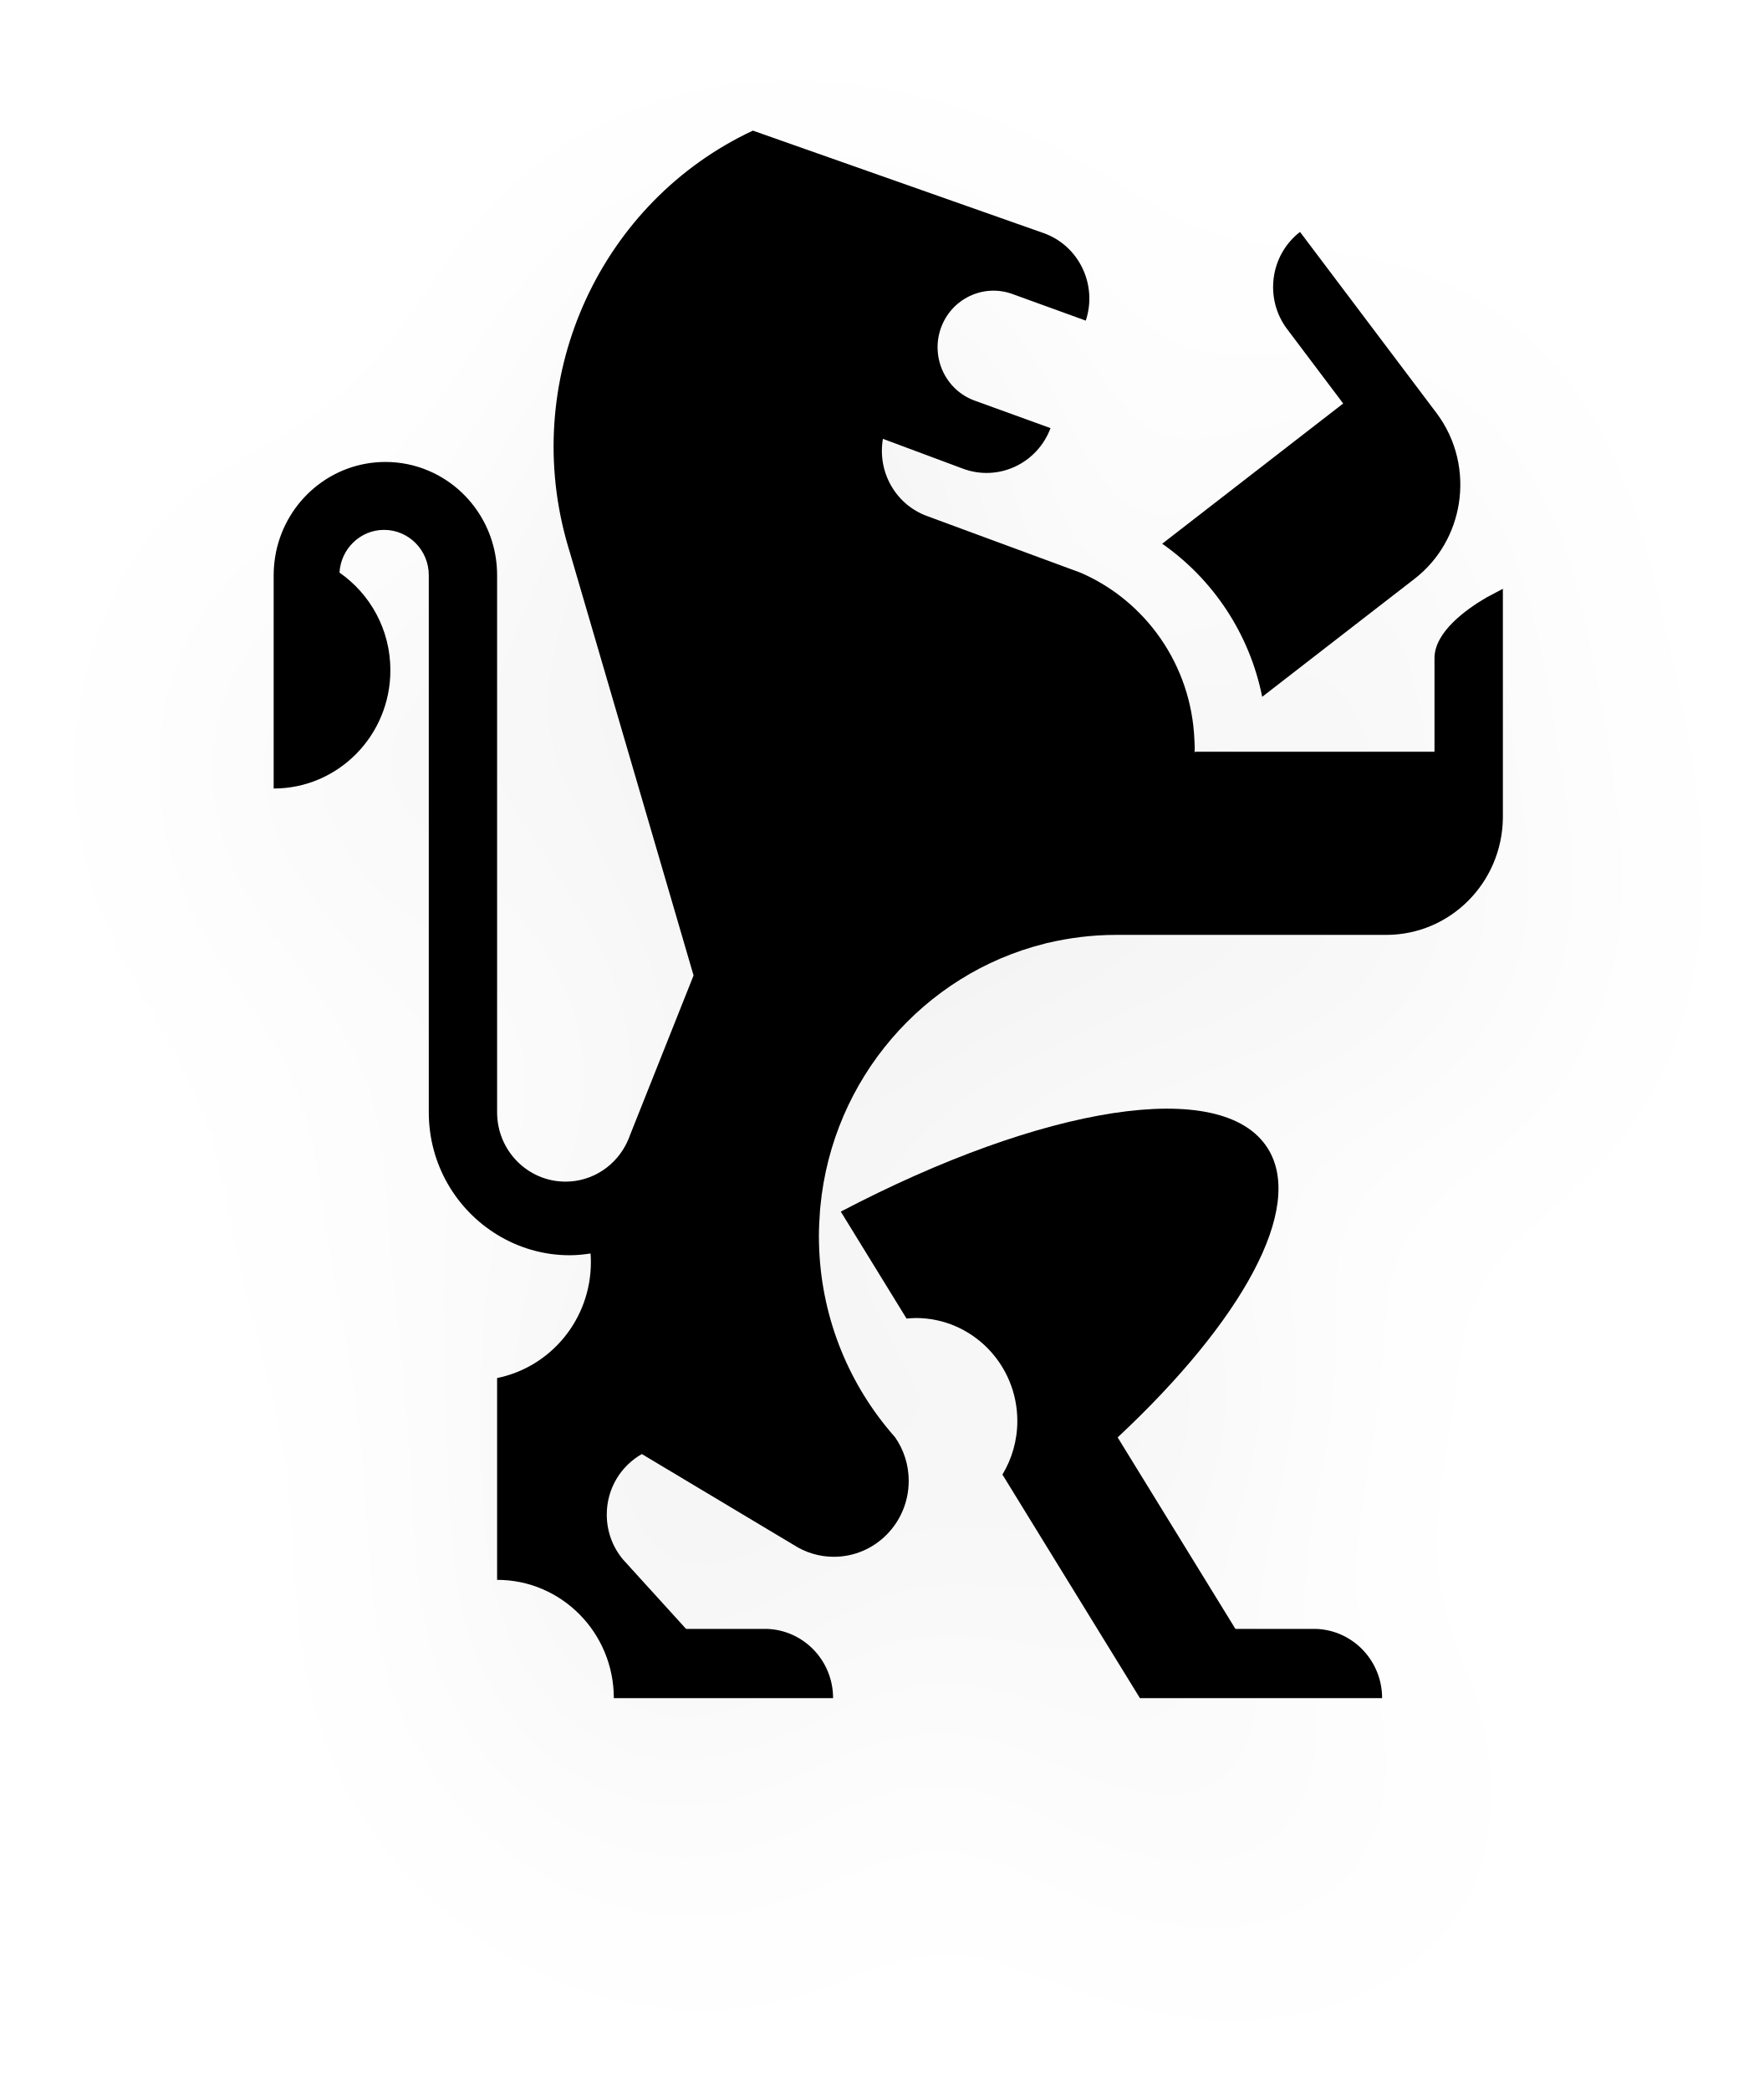
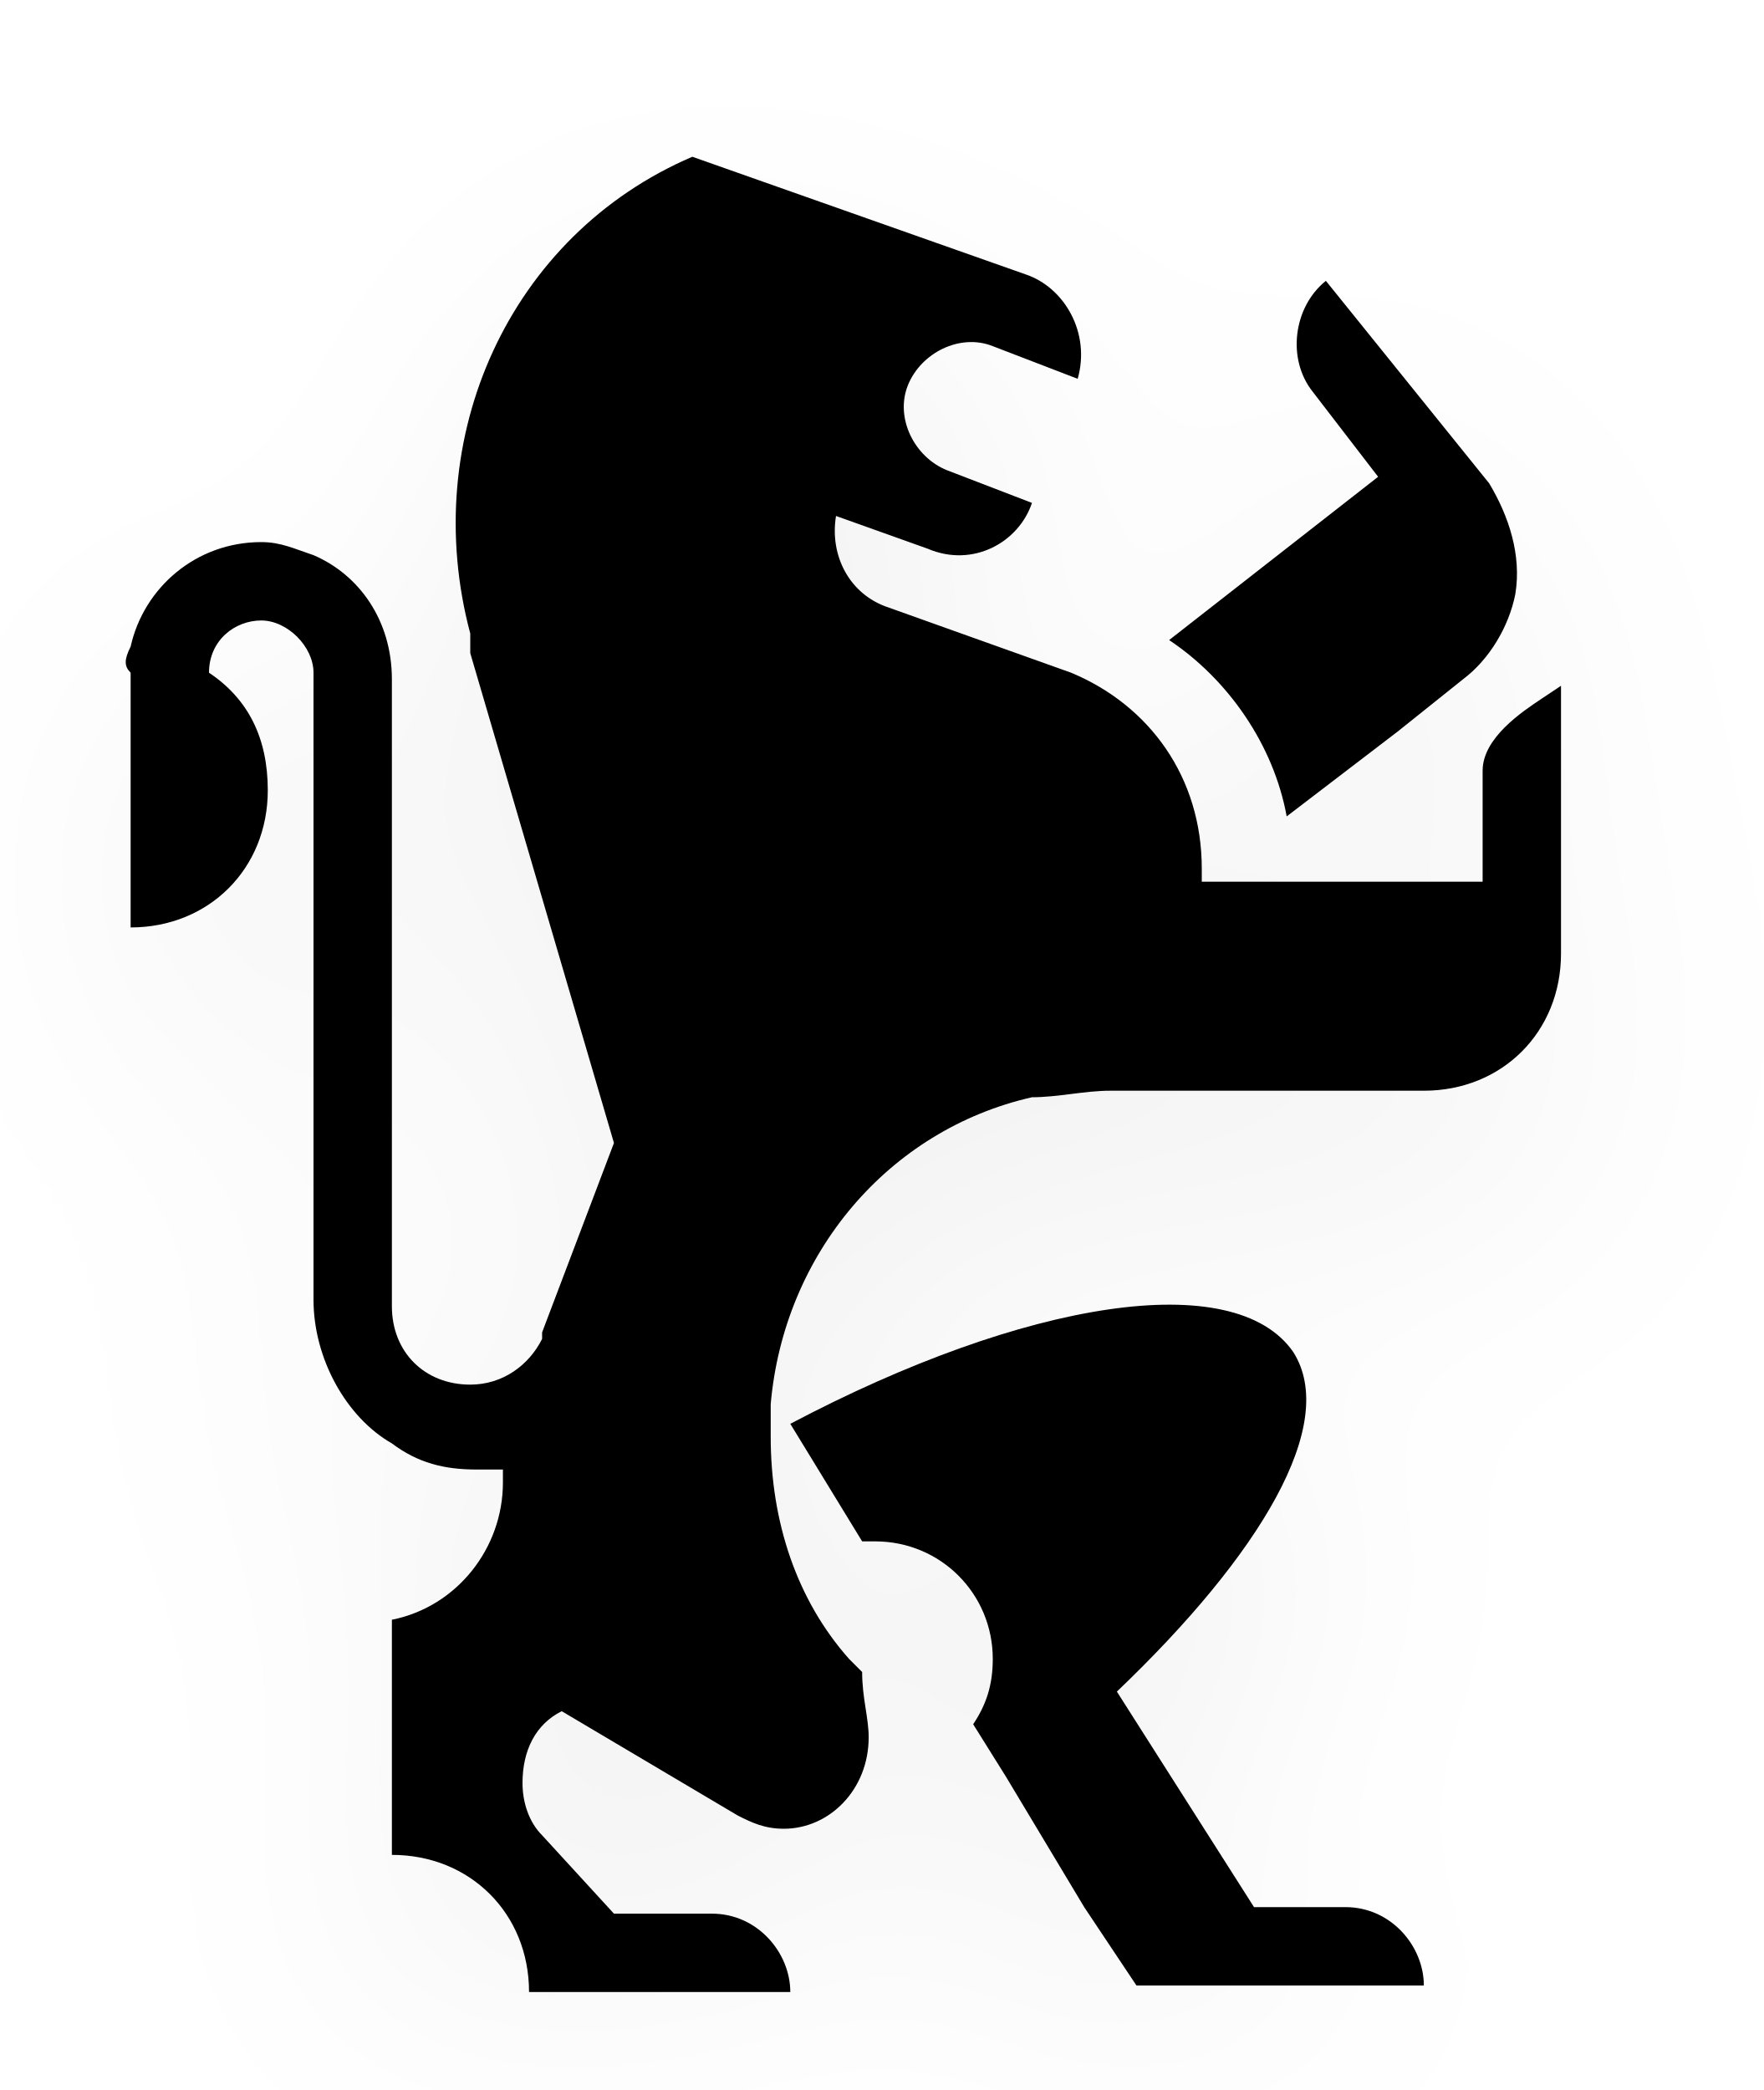
- <svg xmlns="http://www.w3.org/2000/svg" width="27px" height="32px" viewBox="0 0 27 32" version="1.1">
-   <defs>
-     <filter x="-50%" y="-50%" width="200%" height="200%" filterUnits="objectBoundingBox" id="filter-1">
-       <feOffset dx="0" dy="2" in="SourceAlpha" result="shadowOffsetOuter1" />
-       <feGaussianBlur stdDeviation="2" in="shadowOffsetOuter1" result="shadowBlurOuter1" />
-       <feColorMatrix values="0 0 0 0 0   0 0 0 0 0   0 0 0 0 0  0 0 0 0.05 0" type="matrix" in="shadowBlurOuter1" result="shadowMatrixOuter1" />
-       <feMerge>
-         <feMergeNode in="shadowMatrixOuter1" />
-         <feMergeNode in="SourceGraphic" />
-       </feMerge>
-     </filter>
-   </defs>
-   <g id="OPt-2" stroke="none" stroke-width="1" fill="none" fill-rule="evenodd">
-     <g id="prog2_pro3_Mobile-Portrait_opt2-Copy-2" transform="translate(-10, -15)" fill="#000000">
+ <svg xmlns="http://www.w3.org/2000/svg" version="1.1" id="Layer_1" x="0px" y="0px" viewBox="0 0 27 32" style="enable-background:new 0 0 27 32;" xml:space="preserve">
+   <style type="text/css">
+ 	.st0{filter:url(#filter-1);}
+ </style>
+   <filter filterUnits="objectBoundingBox" height="200%" id="filter-1" width="200%" x="-50%" y="-50%">
+     <feOffset dx="0" dy="2" in="SourceAlpha" result="shadowOffsetOuter1" />
+     <feGaussianBlur in="shadowOffsetOuter1" result="shadowBlurOuter1" stdDeviation="2" />
+     <feColorMatrix in="shadowBlurOuter1" result="shadowMatrixOuter1" type="matrix" values="0 0 0 0 0   0 0 0 0 0   0 0 0 0 0  0 0 0 0.05 0">
+ 		</feColorMatrix>
+     <feMerge>
+       <feMergeNode in="shadowMatrixOuter1" />
+       <feMergeNode in="SourceGraphic" />
+     </feMerge>
+   </filter>
+   <g id="OPt-2">
+     <g id="prog2_pro3_Mobile-Portrait_opt2-Copy-2" transform="translate(-10, -15)">
      <g id="nav">
-         <g id="Group-6" filter="url(#filter-1)">
-           <g id="ic_home" transform="translate(14, 17)">
-             <g id="Group" transform="translate(9.6, 12) scale(-1, 1) translate(-9.6, -12) ">
-               <path d="M1.542,6.862 L2.436,7.554 L3.875,8.669 C4.069,7.7 4.63,6.867 5.406,6.325 L2.635,4.178 L3.493,3.039 C3.844,2.573 3.756,1.907 3.296,1.551 L1.207,4.323 C0.898,4.733 0.79,5.235 0.864,5.708 C0.934,6.15 1.163,6.568 1.542,6.862 L1.542,6.862 Z" id="Shape" />
-               <path d="M10.327,16.551 C7.236,14.931 4.483,14.473 3.788,15.585 C3.218,16.499 4.188,18.233 6.088,20.008 L4.285,22.94 L3.057,22.94 C2.492,22.956 2.039,23.424 2.039,24 L3.633,24 L5.747,24 L6.399,22.94 L7.444,21.241 L7.852,20.577 C7.708,20.338 7.624,20.057 7.624,19.757 C7.624,18.886 8.321,18.18 9.18,18.18 C9.227,18.18 9.274,18.185 9.32,18.189 L10.327,16.551 L10.327,16.551 Z" id="Shape" />
-               <path d="M18.974,6.453 C18.812,5.665 18.124,5.073 17.299,5.073 C17.064,5.073 16.839,5.121 16.635,5.209 C16.021,5.471 15.589,6.088 15.589,6.807 L15.589,15.031 C15.589,15.617 15.12,16.092 14.542,16.092 C14.121,16.092 13.759,15.84 13.593,15.476 C13.578,15.444 13.565,15.411 13.553,15.377 L12.581,12.935 L14.468,6.481 C14.469,6.477 14.471,6.472 14.472,6.468 C14.495,6.396 14.515,6.323 14.535,6.251 C15.222,3.722 13.986,1.082 11.673,0 L7.23,1.566 C6.684,1.755 6.393,2.356 6.576,2.909 L7.701,2.501 C8.146,2.34 8.636,2.575 8.795,3.025 C8.954,3.476 8.722,3.973 8.277,4.134 L7.116,4.555 C7.319,5.099 7.916,5.377 8.456,5.176 L9.682,4.719 C9.769,5.22 9.492,5.725 9.004,5.902 L6.655,6.769 C5.664,7.198 4.961,8.176 4.913,9.325 C4.911,9.367 4.908,9.409 4.908,9.452 C4.908,9.478 4.911,9.504 4.911,9.53 C4.907,9.518 4.904,9.51 4.904,9.51 L1.237,9.51 L1.237,8.076 C1.237,7.676 0.749,7.327 0.439,7.147 L0.19,7.015 L0.19,10.528 C0.204,11.517 0.997,12.314 1.976,12.314 L6.111,12.314 C6.478,12.314 6.834,12.359 7.175,12.441 C7.158,12.437 7.142,12.431 7.125,12.426 C7.143,12.432 7.161,12.437 7.179,12.441 C7.19,12.444 7.2,12.447 7.211,12.45 C9.054,12.912 10.454,14.514 10.64,16.477 C10.644,16.511 10.646,16.545 10.648,16.58 C10.656,16.694 10.662,16.808 10.662,16.924 C10.662,18.028 10.278,19.042 9.639,19.836 C9.593,19.894 9.544,19.951 9.495,20.007 C9.364,20.196 9.287,20.425 9.287,20.673 C9.287,21.315 9.8,21.836 10.434,21.836 C10.661,21.836 10.873,21.768 11.052,21.652 L13.373,20.263 C13.694,20.445 13.91,20.791 13.91,21.19 C13.91,21.453 13.816,21.694 13.659,21.88 L12.696,22.94 L11.52,22.94 L11.52,22.94 L11.463,22.94 C10.898,22.956 10.445,23.424 10.445,24 L12.538,24 L12.538,24 L13.802,24 C13.802,23 14.602,22.189 15.589,22.189 L15.589,19.099 C14.77,18.934 14.153,18.202 14.153,17.323 C14.153,17.279 14.155,17.236 14.158,17.192 C14.263,17.208 14.369,17.219 14.478,17.219 C14.885,17.219 15.264,17.103 15.589,16.904 C16.215,16.521 16.635,15.827 16.635,15.031 L16.635,6.807 C16.635,6.424 16.942,6.113 17.32,6.113 C17.684,6.113 17.981,6.403 18.002,6.767 C17.532,7.094 17.223,7.641 17.223,8.262 C17.223,9.263 18.023,10.073 19.01,10.073 L19.01,6.807 C19.01,6.686 18.997,6.567 18.974,6.453 L18.974,6.453 Z" id="Shape" />
+         <g id="Group-6" class="st0">
+           <g id="ic_home_1_" transform="translate(14, 17)">
+             <g id="Group_1_" transform="translate(9.6, 12) scale(-1, 1) translate(-9.6, -12) ">
+               <path id="Shape_5_" d="M0.8,8.4l1,0.8l1.7,1.3c0.2-1.1,0.9-2.1,1.8-2.7L2.1,5.3l1-1.3c0.4-0.5,0.3-1.3-0.2-1.7L0.4,5.4        C0.1,5.9-0.1,6.5,0,7.1C0.1,7.6,0.4,8.1,0.8,8.4L0.8,8.4z" />
+               <path id="Shape_4_" d="M11.1,19.8c-3.6-1.9-6.8-2.4-7.7-1.1c-0.7,1.1,0.5,3.1,2.7,5.2L4,27.2H2.6c-0.7,0-1.2,0.6-1.2,1.2h1.9        h2.5l0.8-1.2l1.2-2l0.5-0.8c-0.2-0.3-0.3-0.6-0.3-1c0-1,0.8-1.8,1.8-1.8c0.1,0,0.1,0,0.2,0L11.1,19.8L11.1,19.8z" />
+               <path id="Shape_3_" d="M21.2,7.9c-0.2-0.9-1-1.6-2-1.6c-0.3,0-0.5,0.1-0.8,0.2c-0.7,0.3-1.2,1-1.2,1.9V18        c0,0.7-0.5,1.2-1.2,1.2c-0.5,0-0.9-0.3-1.1-0.7c0,0,0-0.1,0-0.1l-1.1-2.9L16,8c0,0,0,0,0,0C16,7.9,16,7.8,16,7.7        c0.8-3-0.6-6.1-3.4-7.3L7.5,2.2c-0.6,0.2-1,0.9-0.8,1.6L8,3.3c0.5-0.2,1.1,0.1,1.3,0.6C9.5,4.4,9.2,5,8.7,5.2L7.4,5.7        c0.2,0.6,0.9,1,1.6,0.7l1.4-0.5c0.1,0.6-0.2,1.2-0.8,1.4l-2.8,1c-1.2,0.5-2,1.6-2,3c0,0,0,0.1,0,0.1c0,0,0,0.1,0,0.1        c0,0,0,0,0,0H0.5V9.8c0-0.5-0.6-0.9-0.9-1.1l-0.3-0.2v4.1c0,1.2,0.9,2.1,2.1,2.1h4.8c0.4,0,0.8,0.1,1.2,0.1c0,0,0,0-0.1,0        c0,0,0,0,0.1,0c0,0,0,0,0,0c2.2,0.5,3.8,2.4,4,4.7c0,0,0,0.1,0,0.1c0,0.1,0,0.3,0,0.4c0,1.3-0.4,2.5-1.2,3.4        c-0.1,0.1-0.1,0.1-0.2,0.2C10,24,9.9,24.3,9.9,24.6c0,0.8,0.6,1.4,1.3,1.4c0.3,0,0.5-0.1,0.7-0.2l2.7-1.6        c0.4,0.2,0.6,0.6,0.6,1.1c0,0.3-0.1,0.6-0.3,0.8l-1.1,1.2h-1.4h0h-0.1c-0.7,0-1.2,0.6-1.2,1.2h2.5h0h1.5        c0-1.2,0.9-2.1,2.1-2.1v-3.6c-1-0.2-1.7-1.1-1.7-2.1c0-0.1,0-0.1,0-0.2c0.1,0,0.2,0,0.4,0c0.5,0,0.9-0.1,1.3-0.4        c0.7-0.4,1.2-1.3,1.2-2.2V8.3c0-0.4,0.4-0.8,0.8-0.8c0.4,0,0.8,0.3,0.8,0.8c-0.6,0.4-0.9,1-0.9,1.8c0,1.2,0.9,2.1,2.1,2.1V8.3        C21.3,8.2,21.3,8.1,21.2,7.9L21.2,7.9z" />
            </g>
          </g>
        </g>
      </g>
    </g>
  </g>
</svg>
